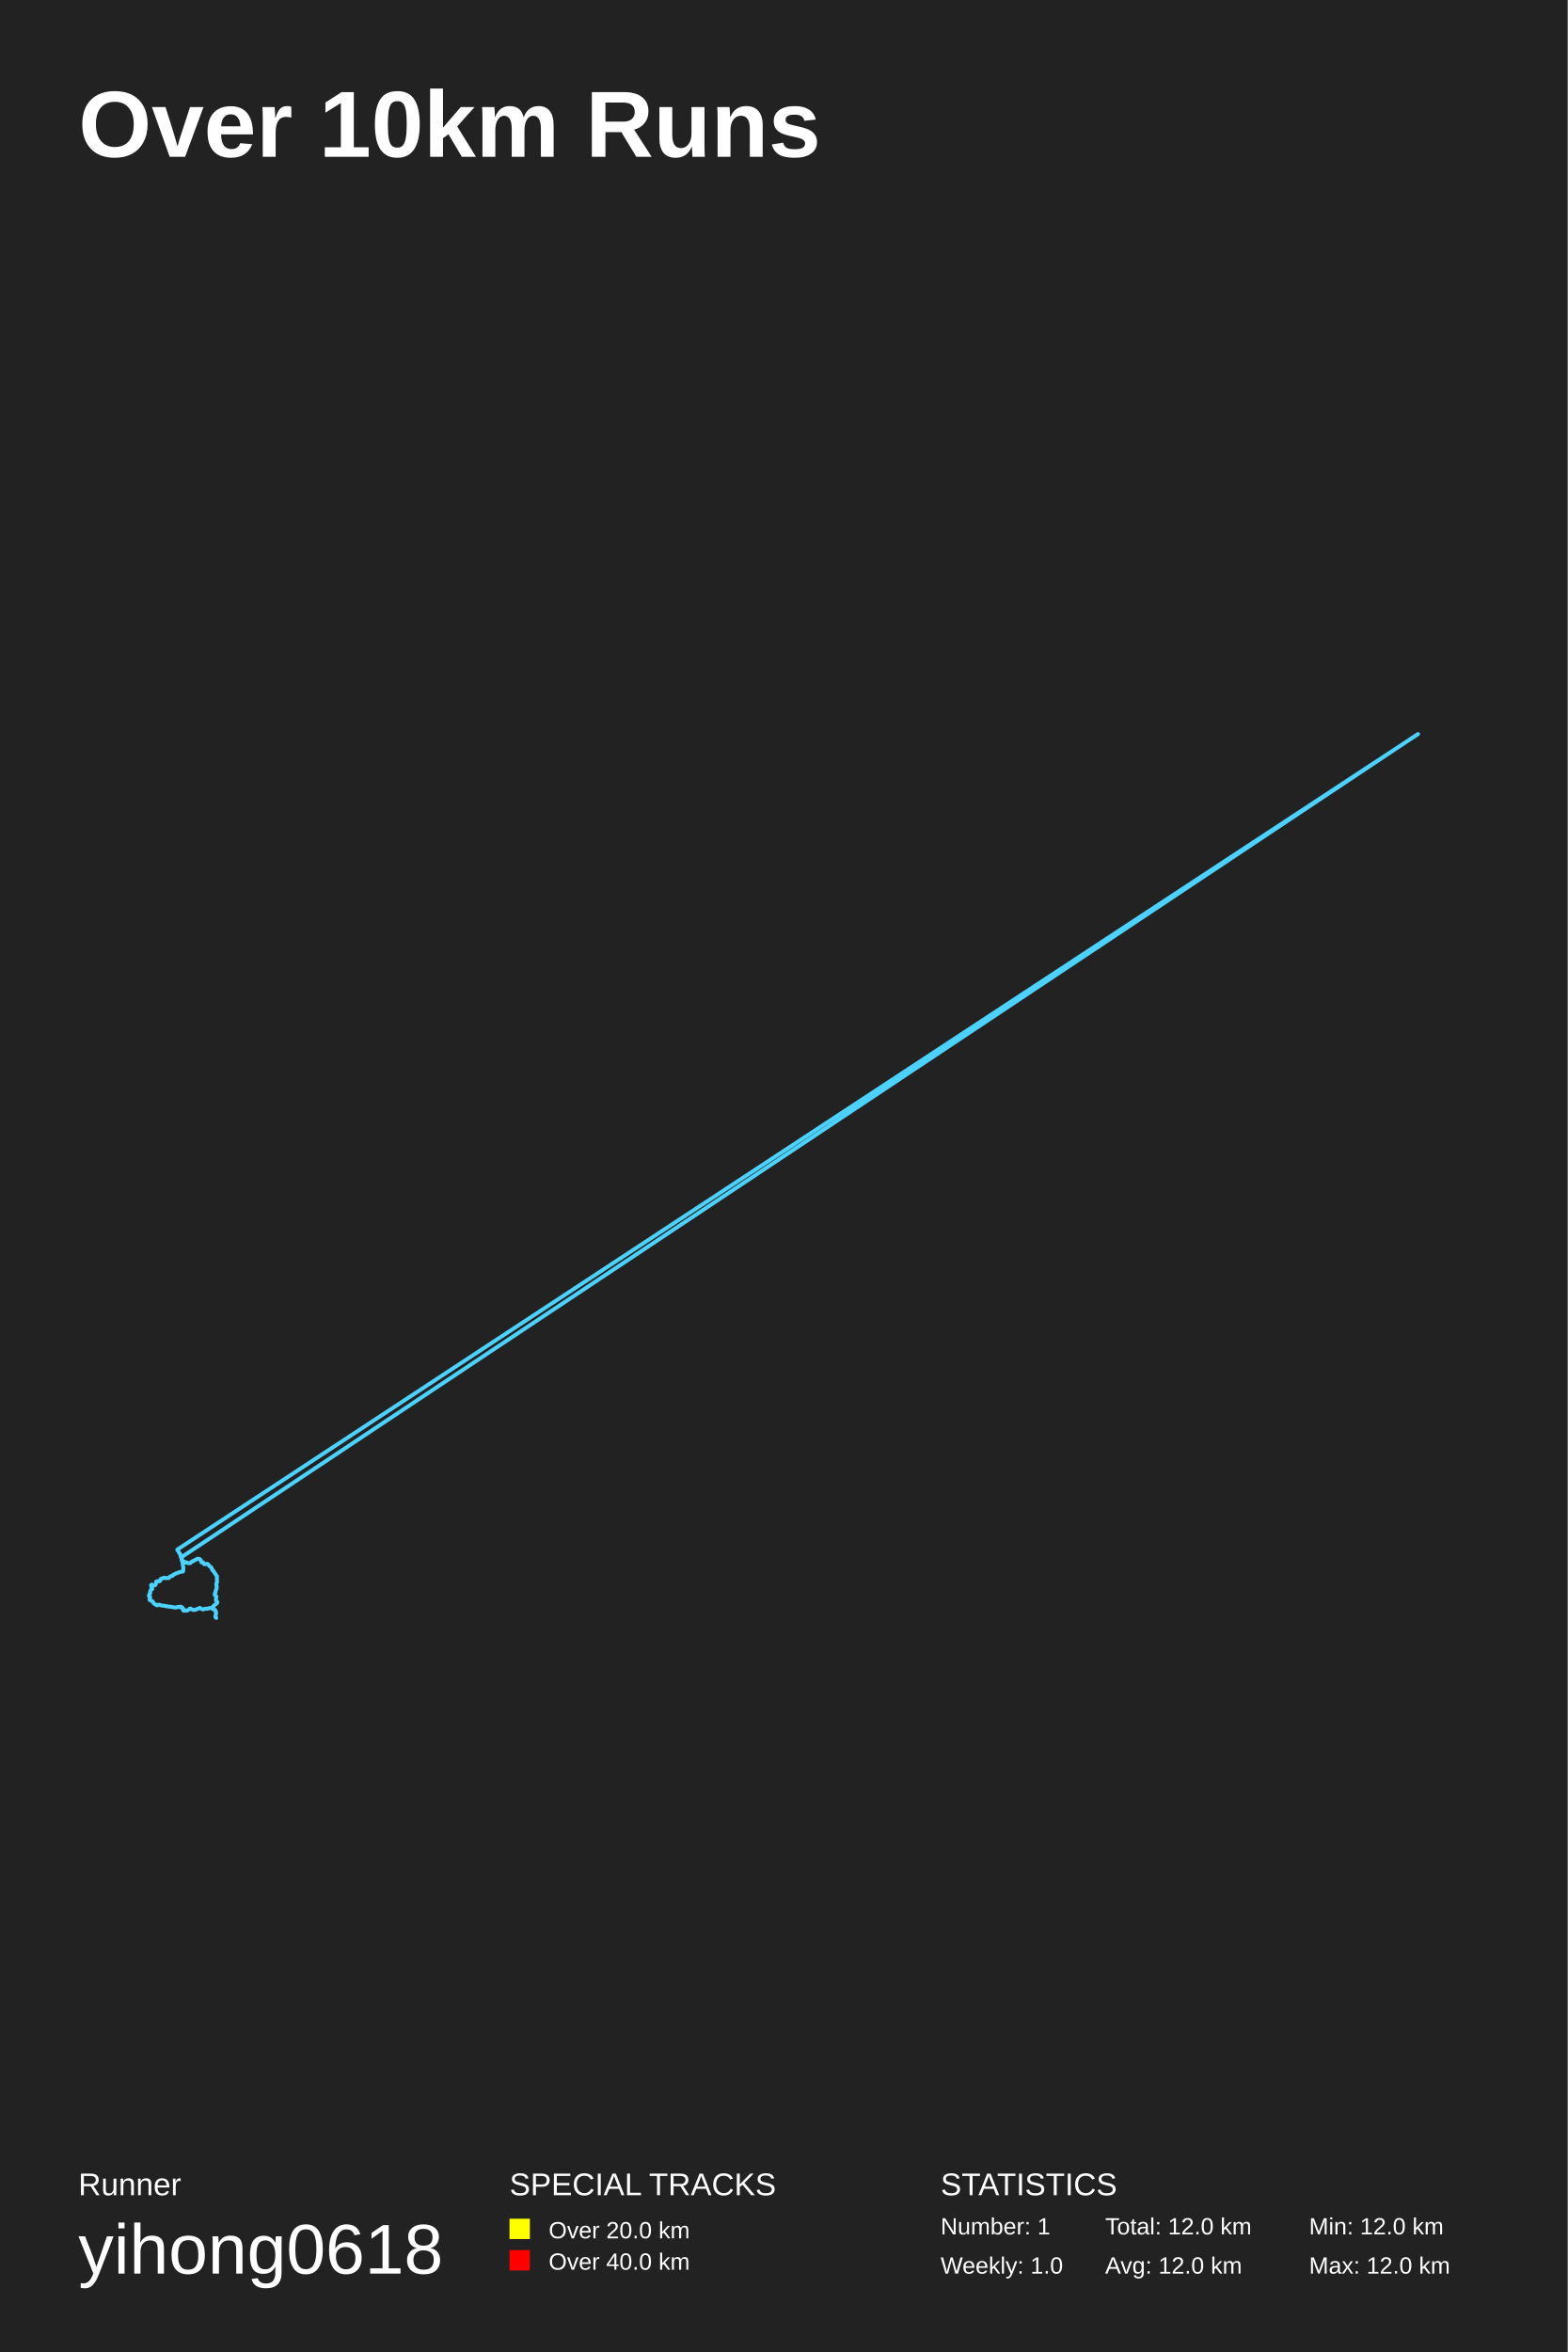
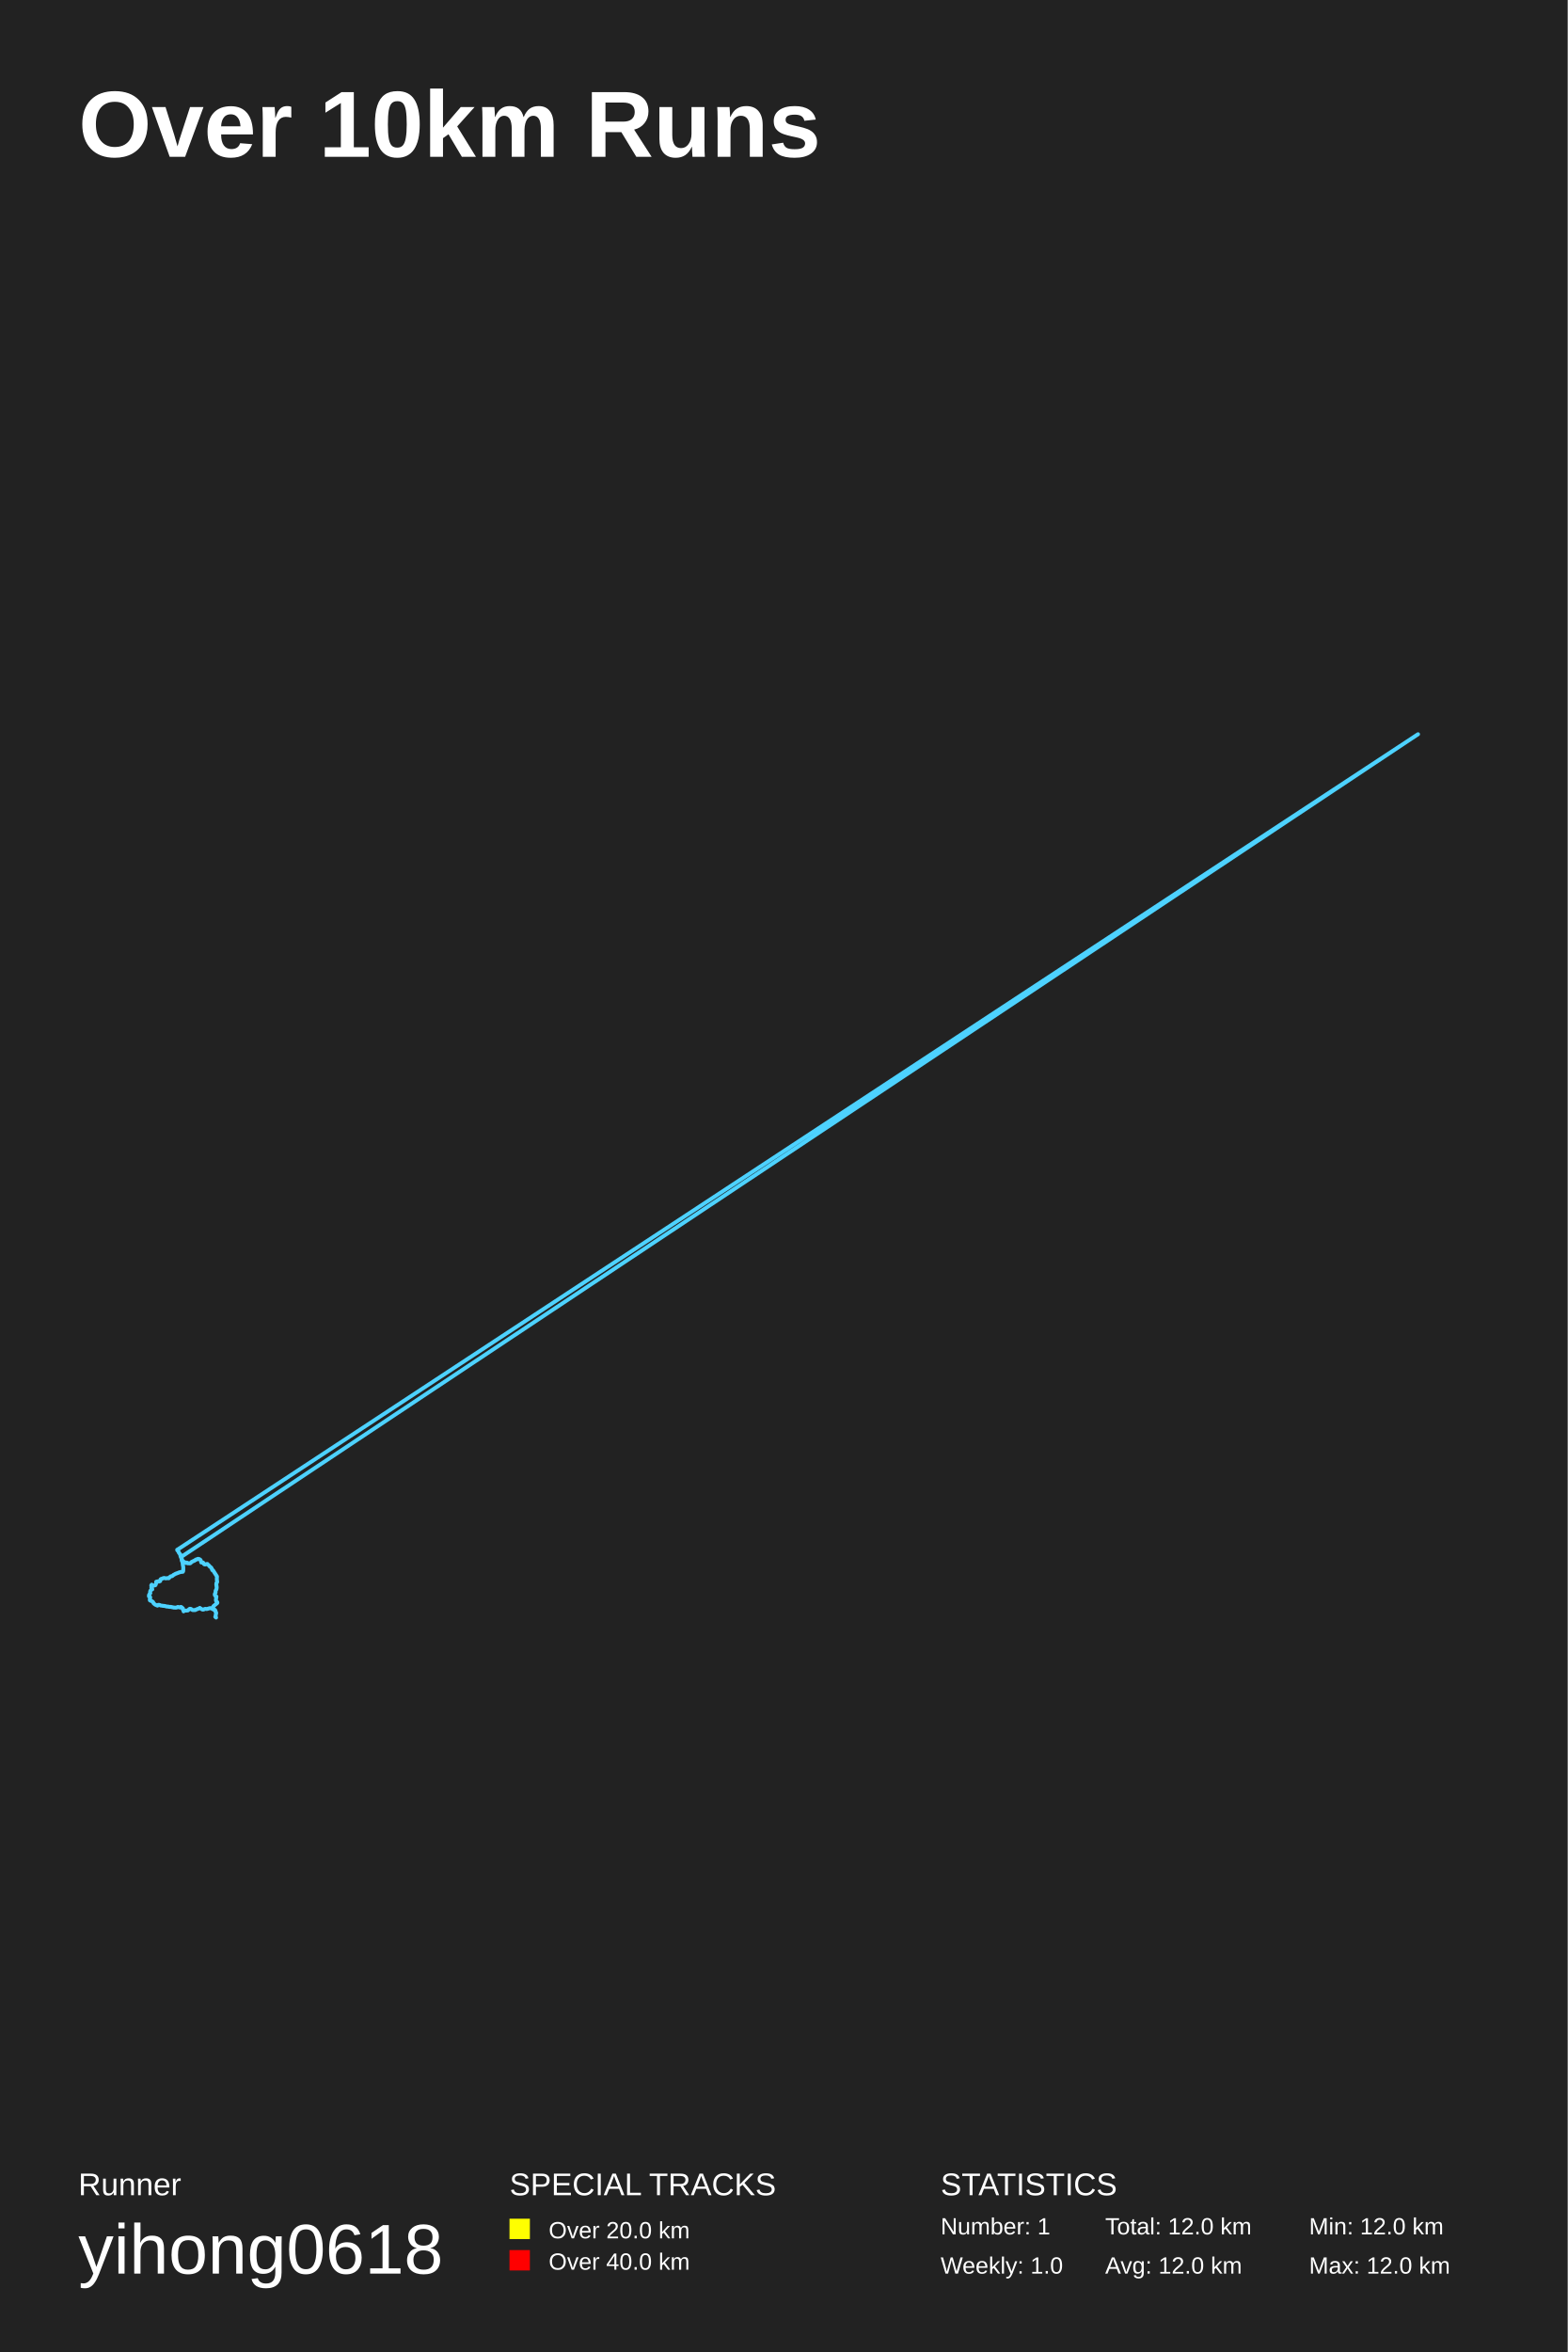
<svg xmlns="http://www.w3.org/2000/svg" baseProfile="full" height="300mm" version="1.1" viewBox="0,0,200,300" width="200mm">
  <defs />
  <rect fill="#222222" height="300" width="200" x="0" y="0" />
  <text fill="#FFFFFF" style="font-size:12px; font-family:Arial; font-weight:bold;" x="10" y="20">Over 10km Runs</text>
  <text fill="#FFFFFF" style="font-size:4px; font-family:Arial" x="10" y="280">Runner</text>
  <text fill="#FFFFFF" style="font-size:9px; font-family:Arial" x="10" y="290">yihong0618</text>
  <text fill="#FFFFFF" style="font-size:4px; font-family:Arial" x="65" y="280">SPECIAL TRACKS</text>
  <rect fill="yellow" height="2.6" width="2.6" x="65" y="283" />
  <text fill="#FFFFFF" style="font-size:3px; font-family:Arial" x="70" y="285.5">Over 20.0 km</text>
  <rect fill="red" height="2.6" width="2.6" x="65" y="287" />
  <text fill="#FFFFFF" style="font-size:3px; font-family:Arial" x="70" y="289.5">Over 40.0 km</text>
  <text fill="#FFFFFF" style="font-size:4px; font-family:Arial" x="120" y="280">STATISTICS</text>
  <text fill="#FFFFFF" style="font-size:3px; font-family:Arial" x="120" y="285">Number: 1</text>
  <text fill="#FFFFFF" style="font-size:3px; font-family:Arial" x="120" y="290">Weekly: 1.0</text>
  <text fill="#FFFFFF" style="font-size:3px; font-family:Arial" x="141" y="285">Total: 12.0 km</text>
  <text fill="#FFFFFF" style="font-size:3px; font-family:Arial" x="141" y="290">Avg: 12.0 km</text>
  <text fill="#FFFFFF" style="font-size:3px; font-family:Arial" x="167" y="285">Min: 12.0 km</text>
  <text fill="#FFFFFF" style="font-size:3px; font-family:Arial" x="167" y="290">Max: 12.0 km</text>
-   <polyline fill="none" opacity="1" points="27.514,205.581 27.49,205.46 27.428,205.344 27.352,205.265 27.224,205.26 27.229,205.26 27.253,205.26 27.234,205.265 27.219,205.265 27.229,205.26 27.219,205.265 27.21,205.27 27.214,205.276 27.214,205.27 27.138,205.191 27.134,205.076 27.153,204.986 27.191,204.902 27.253,204.833 27.333,204.77 27.367,204.717 27.471,204.659 27.566,204.586 27.666,204.486 27.718,204.422 27.718,204.343 27.656,204.27 27.58,204.206 27.547,204.08 27.557,203.98 27.566,203.89 27.566,203.806 27.609,203.68 27.571,203.585 27.485,203.548 27.462,203.485 27.39,203.406 27.409,203.237 27.471,203.174 27.504,203.063 27.504,202.948 27.538,202.816 27.604,202.71 27.628,202.6 27.637,202.5 27.647,202.4 27.618,202.305 27.628,202.21 27.595,202.136 27.595,202.031 27.637,201.878 27.699,201.789 27.694,201.683 27.671,201.573 27.671,201.457 27.671,201.336 27.671,201.204 27.675,201.041 27.656,201.025 27.157,200.293 27.081,200.266 27.067,200.177 27.02,200.113 27.015,200.05 27.001,200.029 26.967,199.955 26.906,199.913 26.868,199.855 26.811,199.829 26.763,199.792 26.716,199.729 26.673,199.671 26.568,199.587 26.507,199.502 26.426,199.476 26.388,199.46 26.293,199.492 26.203,199.513 26.112,199.529 26.022,199.492 25.989,199.408 25.951,199.334 25.913,199.276 25.822,199.271 25.727,199.286 25.708,199.239 25.708,199.218 25.742,199.223 25.713,199.244 25.689,199.255 25.68,199.244 25.675,199.255 25.689,199.255 25.694,199.25 25.68,199.239 25.699,199.218 25.699,199.223 25.628,199.118 25.618,199.06 25.604,198.991 25.566,198.933 25.537,198.918 25.485,198.886 25.438,198.844 25.376,198.839 25.305,198.818 25.281,198.812 25.262,198.807 25.21,198.823 25.143,198.854 25.091,198.897 25.043,198.897 24.982,198.907 24.944,198.944 24.863,198.981 24.825,199.028 24.777,199.06 24.734,199.065 24.677,199.102 24.63,199.113 24.554,199.16 24.464,199.181 24.388,199.265 24.326,199.339 24.236,199.381 24.145,199.381 24.103,199.386 24.008,199.371 23.951,199.371 23.965,199.344 23.965,199.344 23.965,199.365 23.96,199.355 23.913,199.355 23.865,199.307 23.813,199.286 23.77,199.323 23.694,199.302 23.651,199.25 23.561,199.313 23.494,199.234 23.437,199.16 23.39,199.139 23.357,199.102 23.347,199.097 23.319,199.06 23.266,198.997 23.2,198.986 23.195,198.991 23.209,198.986 23.171,198.96 23.181,198.886 23.205,198.818 23.195,198.76 23.133,198.712 23.114,198.665 23.086,198.591 23.048,198.554 23.038,198.475 23.01,198.375 22.996,198.228 22.929,198.175 22.896,198.101 22.839,198.059 22.81,198.001 22.796,197.922 22.734,197.843 22.682,197.769 22.677,197.711 22.663,197.711 22.635,197.717 22.644,197.717 22.644,197.722 22.63,197.711 22.644,197.706 22.644,197.706 22.658,197.706 22.706,197.622 22.692,197.632 22.677,197.669 22.635,197.648 22.625,197.659 22.62,197.659 22.639,197.659 22.625,197.653 22.625,197.653 22.63,197.648 22.63,197.643 22.639,197.648 22.63,197.643 180.91,93.629 180.815,93.687 180.815,93.687 180.815,93.687 180.815,93.687 180.724,93.745 180.629,93.803 23.119,198.644 23.162,198.739 23.186,198.812 23.167,198.912 23.186,199.012 23.209,199.102 23.271,199.171 23.304,199.276 23.295,199.408 23.319,199.497 23.333,199.666 23.361,199.803 23.376,199.908 23.39,200.008 23.38,200.161 23.366,200.282 23.38,200.356 23.338,200.451 23.176,200.466 23.038,200.493 22.929,200.519 22.815,200.556 22.701,200.609 22.582,200.646 22.473,200.693 22.387,200.719 22.307,200.777 22.207,200.814 22.112,200.861 22.079,200.925 22.05,200.946 22.055,200.941 22.026,200.956 21.984,201.009 21.912,201.025 21.813,201.025 21.741,201.067 21.665,201.125 21.618,201.162 21.585,201.236 21.513,201.283 21.423,201.272 21.352,201.257 21.238,201.288 21.162,201.299 21.067,201.283 20.995,201.241 20.9,201.246 20.829,201.283 20.772,201.288 20.71,201.33 20.634,201.351 20.558,201.378 20.487,201.409 20.444,201.488 20.425,201.573 20.44,201.636 20.387,201.662 20.349,201.683 20.321,201.699 20.254,201.71 20.159,201.704 20.088,201.683 19.988,201.715 19.907,201.741 19.926,201.768 19.936,201.836 19.926,201.905 19.907,201.926 19.898,201.978 19.888,202.026 19.865,202.073 19.831,202.152 19.755,202.215 19.665,202.199 19.603,202.231 19.537,202.247 19.466,202.3 19.428,202.263 19.39,202.221 19.371,202.231 19.337,202.194 19.318,202.173 19.352,202.147 19.371,202.105 19.375,202.115 19.333,202.163 19.266,202.178 19.328,202.294 19.304,202.442 19.347,202.563 19.432,202.668 19.352,202.737 19.252,202.789 19.176,202.916 19.143,203.084 19.176,203.185 19.071,203.327 19.01,203.448 19.014,203.616 19.114,203.638 19.162,203.727 19.152,203.811 19.124,203.906 19.081,204.064 19.176,204.112 19.257,204.175 19.385,204.217 19.494,204.28 19.561,204.428 19.637,204.522 19.789,204.638 19.926,204.717 20.074,204.77 20.183,204.681 20.354,204.686 20.492,204.76 20.658,204.781 20.796,204.802 20.967,204.817 21.038,204.823 21.157,204.875 21.261,204.875 21.376,204.881 21.485,204.923 21.623,204.939 21.746,204.928 21.879,204.949 21.974,204.981 22.098,205.007 22.25,205.023 22.368,205.039 22.535,205.028 22.644,204.96 22.734,204.944 22.858,204.991 23.005,205.012 23.072,204.923 23.133,204.965 23.247,205.028 23.357,205.176 23.323,205.323 23.404,205.381 23.452,205.465 23.58,205.371 23.746,205.444 23.922,205.413 24.055,205.323 24.183,205.197 24.335,205.176 24.454,205.265 24.578,205.344 24.772,205.339 24.906,205.344 25.005,205.286 25.143,205.228 25.286,205.186 25.414,205.112 25.499,205.086 25.609,205.16 25.732,205.239 25.837,205.26 25.96,205.286 26.046,205.228 26.165,205.197 26.321,205.191 26.45,205.207 26.568,205.16 26.673,205.123 26.763,205.102 26.877,205.102 27.01,205.16 27.138,205.191 27.195,205.207 27.333,205.249 27.438,205.339 27.481,205.481 27.561,205.587 27.557,205.718 27.566,205.866 27.504,205.982 27.49,206.14 27.481,206.271 27.595,206.371" stroke="#4DD2FF" stroke-dasharray="none" stroke-linecap="round" stroke-linejoin="round" stroke-width="0.5" />
+   <polyline fill="none" opacity="1" points="27.485,205.573 27.481,205.431 27.39,205.347 27.3,205.278 27.224,205.284 27.219,205.284 27.253,205.284 27.229,205.289 27.219,205.289 27.229,205.289 27.219,205.289 27.21,205.294 27.214,205.299 27.214,205.289 27.181,205.263 27.134,205.126 27.138,205.047 27.167,204.973 27.224,204.889 27.272,204.831 27.338,204.783 27.409,204.72 27.504,204.641 27.59,204.573 27.68,204.504 27.728,204.436 27.718,204.357 27.647,204.288 27.58,204.23 27.547,204.109 27.552,204.014 27.566,203.925 27.571,203.851 27.595,203.73 27.609,203.64 27.495,203.582 27.481,203.545 27.424,203.487 27.395,203.377 27.443,203.224 27.5,203.161 27.5,203.055 27.504,202.929 27.552,202.813 27.609,202.718 27.628,202.602 27.642,202.513 27.642,202.418 27.618,202.329 27.628,202.239 27.595,202.171 27.599,202.081 27.609,201.928 27.685,201.844 27.704,201.739 27.685,201.628 27.661,201.528 27.671,201.417 27.661,201.296 27.685,201.112 27.666,201.059 27.181,200.3 27.148,200.295 27.077,200.269 27.062,200.185 27.02,200.121 27.015,200.074 26.996,200.048 26.967,199.979 26.92,199.942 26.868,199.879 26.815,199.858 26.758,199.811 26.725,199.768 26.682,199.705 26.606,199.637 26.516,199.568 26.464,199.489 26.412,199.479 26.336,199.51 26.25,199.526 26.188,199.547 26.089,199.542 26.017,199.494 25.989,199.41 25.941,199.352 25.898,199.3 25.808,199.289 25.727,199.31 25.708,199.263 25.708,199.247 25.746,199.257 25.708,199.263 25.694,199.289 25.685,199.279 25.67,199.268 25.694,199.263 25.67,199.289 25.68,199.268 25.699,199.263 25.699,199.257 25.685,199.21 25.623,199.131 25.618,199.068 25.594,198.994 25.561,198.957 25.537,198.941 25.485,198.91 25.438,198.868 25.376,198.862 25.309,198.857 25.286,198.831 25.257,198.836 25.243,198.836 25.167,198.868 25.105,198.899 25.067,198.931 25.015,198.915 24.972,198.947 24.91,198.989 24.848,199.015 24.815,199.068 24.768,199.073 24.72,199.099 24.663,199.12 24.611,199.152 24.535,199.184 24.459,199.215 24.388,199.289 24.326,199.363 24.25,199.405 24.16,199.41 24.122,199.389 24.027,199.405 23.965,199.389 23.951,199.389 23.965,199.368 23.965,199.384 23.951,199.373 23.946,199.4 23.903,199.368 23.851,199.315 23.799,199.315 23.742,199.358 23.684,199.305 23.623,199.289 23.556,199.331 23.49,199.252 23.437,199.184 23.39,199.163 23.357,199.126 23.347,199.136 23.328,199.094 23.271,199.036 23.219,199.01 23.19,199.036 23.195,199.02 23.186,198.994 23.167,198.952 23.195,198.873 23.195,198.82 23.167,198.773 23.119,198.71 23.105,198.673 23.086,198.62 23.053,198.567 23.029,198.483 23.01,198.393 22.996,198.251 22.934,198.199 22.886,198.13 22.858,198.093 22.81,198.035 22.81,197.967 22.758,197.893 22.692,197.819 22.682,197.751 22.663,197.724 22.63,197.73 22.62,197.74 22.649,197.74 22.649,197.74 22.63,197.735 22.644,197.74 22.644,197.724 22.663,197.73 22.706,197.645 22.692,197.656 22.677,197.693 22.606,197.667 22.63,197.677 22.62,197.677 22.62,197.688 22.625,197.682 22.625,197.677 22.63,197.677 22.63,197.667 22.63,197.672 22.639,197.661 180.91,93.652 180.91,93.652 180.815,93.711 180.815,93.711 180.815,93.711 180.815,93.711 180.724,93.769 23.086,198.609 23.119,198.667 23.162,198.762 23.186,198.831 23.176,198.931 23.19,199.015 23.2,199.105 23.257,199.178 23.29,199.273 23.3,199.389 23.314,199.484 23.328,199.637 23.357,199.758 23.376,199.89 23.38,199.963 23.38,200.079 23.38,200.216 23.371,200.327 23.371,200.39 23.323,200.485 23.162,200.495 23.034,200.516 22.929,200.543 22.825,200.574 22.711,200.627 22.597,200.664 22.501,200.706 22.392,200.732 22.335,200.785 22.24,200.827 22.15,200.875 22.093,200.912 22.064,200.959 22.05,200.969 22.05,200.969 22.007,200.996 21.955,201.033 21.889,201.054 21.798,201.054 21.727,201.106 21.656,201.154 21.618,201.191 21.585,201.259 21.528,201.307 21.428,201.301 21.361,201.286 21.261,201.307 21.19,201.317 21.086,201.317 21.024,201.286 20.948,201.27 20.867,201.286 20.805,201.307 20.753,201.322 20.687,201.375 20.601,201.38 20.53,201.407 20.473,201.459 20.44,201.538 20.43,201.607 20.44,201.665 20.387,201.686 20.349,201.707 20.321,201.723 20.259,201.733 20.173,201.733 20.107,201.707 20.007,201.733 19.926,201.754 19.917,201.781 19.931,201.818 19.926,201.897 19.926,201.939 19.898,201.986 19.893,202.018 19.884,202.055 19.865,202.118 19.822,202.197 19.732,202.223 19.651,202.228 19.599,202.25 19.532,202.281 19.466,202.323 19.423,202.286 19.394,202.239 19.366,202.255 19.342,202.228 19.318,202.197 19.342,202.181 19.356,202.128 19.375,202.134 19.333,202.171 19.304,202.192 19.299,202.271 19.333,202.365 19.309,202.513 19.38,202.618 19.428,202.718 19.333,202.766 19.238,202.829 19.166,202.955 19.147,203.113 19.176,203.208 19.071,203.34 19.005,203.461 19.005,203.624 19.1,203.651 19.162,203.735 19.124,203.803 19.152,203.893 19.105,204.025 19.124,204.125 19.204,204.172 19.318,204.209 19.418,204.256 19.532,204.351 19.575,204.478 19.684,204.583 19.812,204.678 19.964,204.746 20.093,204.799 20.193,204.699 20.354,204.709 20.487,204.783 20.644,204.799 20.782,204.825 20.948,204.836 21.01,204.846 21.133,204.873 21.219,204.904 21.333,204.915 21.442,204.92 21.547,204.947 21.656,204.962 21.803,204.957 21.917,204.994 22.026,205.004 22.131,205.041 22.264,205.047 22.402,205.057 22.544,205.041 22.649,204.978 22.734,204.968 22.848,205.015 22.981,205.041 23.062,204.962 23.133,204.978 23.209,205.052 23.333,205.152 23.323,205.289 23.409,205.378 23.423,205.531 23.499,205.436 23.67,205.431 23.808,205.431 23.974,205.41 24.093,205.289 24.212,205.199 24.373,205.22 24.464,205.305 24.587,205.368 24.782,205.363 24.906,205.368 25.005,205.31 25.138,205.252 25.257,205.205 25.395,205.157 25.485,205.089 25.585,205.162 25.713,205.231 25.799,205.289 25.898,205.31 26.008,205.284 26.098,205.231 26.222,205.21 26.364,205.236 26.478,205.21 26.602,205.173 26.682,205.147 26.768,205.12 26.901,205.131 27.015,205.184 27.138,205.215 27.195,205.231 27.319,205.268 27.419,205.347 27.481,205.468 27.519,205.589 27.58,205.705 27.566,205.831 27.523,205.953 27.519,206.1 27.466,206.226 27.566,206.321" stroke="#4DD2FF" stroke-dasharray="none" stroke-linecap="round" stroke-linejoin="round" stroke-width="0.5" />
</svg>
